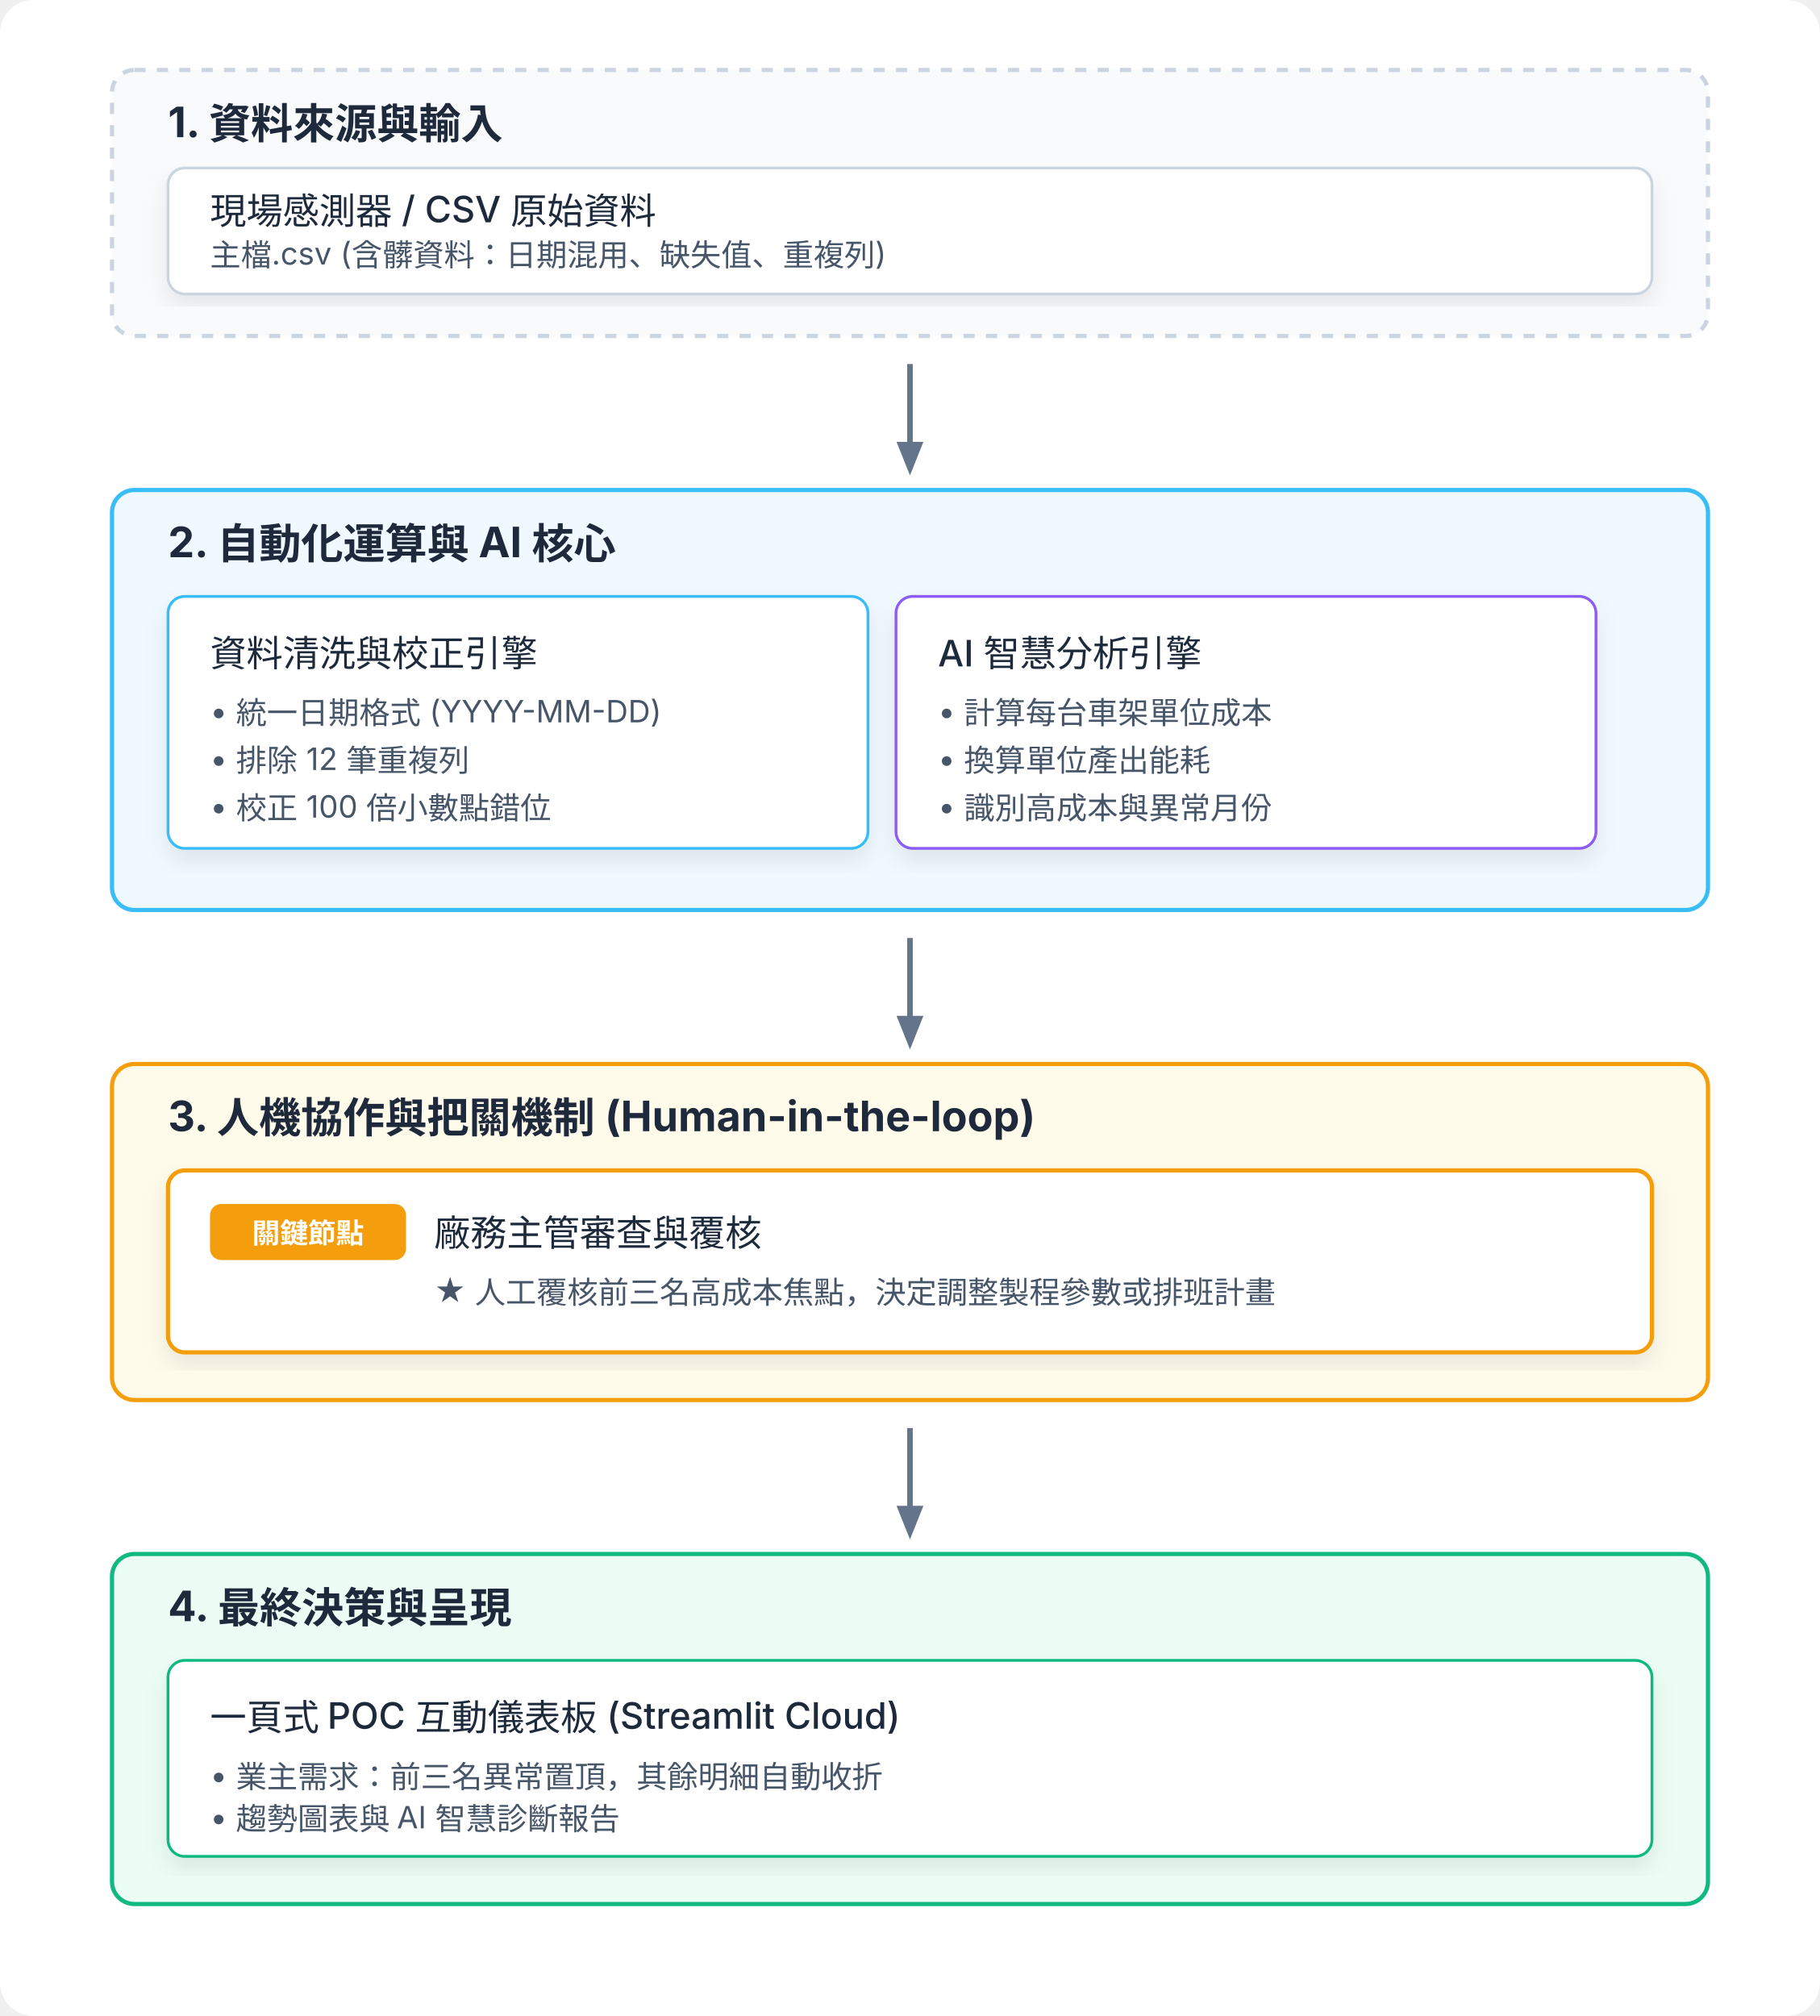
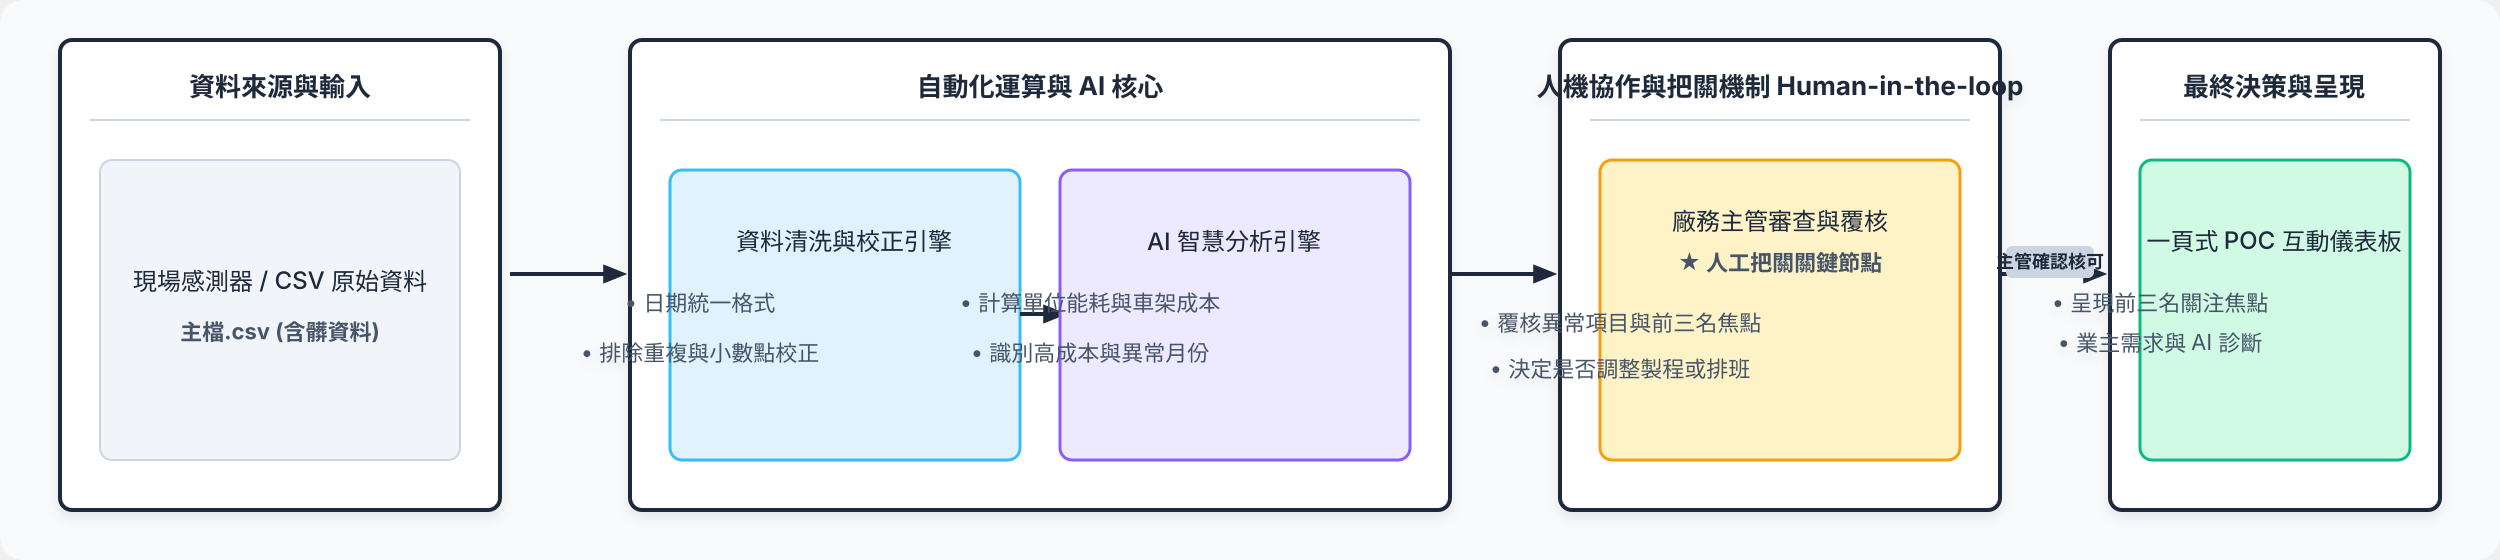
- <svg xmlns="http://www.w3.org/2000/svg" viewBox="0 0 650 720" width="100%" height="100%">
+ <svg xmlns="http://www.w3.org/2000/svg" viewBox="0 0 1250 280" width="100%" height="100%">
  <defs>
-     <filter id="shadow" x="-10%" y="-10%" width="120%" height="120%">
-       <feDropShadow dx="0" dy="4" stdDeviation="4" flood-color="#000000" flood-opacity="0.08" />
+     <filter id="shadow" x="-5%" y="-5%" width="110%" height="110%">
+       <feDropShadow dx="0" dy="3" stdDeviation="3" flood-color="#000000" flood-opacity="0.08" />
    </filter>
-     <marker id="arrow" viewBox="0 0 10 10" refX="6" refY="5" markerWidth="6" markerHeight="6" orient="auto-start-reverse">
-       <path d="M 0 1 L 10 5 L 0 9 z" fill="#64748b" />
+     <marker id="arrow" viewBox="0 0 10 10" refX="7" refY="5" markerWidth="6" markerHeight="6" orient="auto-start-reverse">
+       <path d="M 0 1 L 10 5 L 0 9 z" fill="#1e293b" />
    </marker>
  </defs>
  <style>
-     .title { font-family: system-ui, -apple-system, sans-serif; font-size: 15px; font-weight: bold; fill: #1e293b; }
-     .node-text { font-family: system-ui, -apple-system, sans-serif; font-size: 13px; fill: #1e293b; font-weight: 500; }
-     .node-subtext { font-family: system-ui, -apple-system, sans-serif; font-size: 11px; fill: #475569; }
+     .title { font-family: system-ui, -apple-system, sans-serif; font-size: 13px; font-weight: bold; fill: #1e293b; text-anchor: middle; }
+     .node-text { font-family: system-ui, -apple-system, sans-serif; font-size: 12px; fill: #1e293b; font-weight: 500; text-anchor: middle; }
+     .node-subtext { font-family: system-ui, -apple-system, sans-serif; font-size: 11px; fill: #475569; text-anchor: middle; }
    .badge { font-family: system-ui, -apple-system, sans-serif; font-size: 10px; font-weight: bold; fill: #ffffff; }
-     .arrow { stroke: #64748b; stroke-width: 2; fill: none; marker-end: url(#arrow); }
+     .arrow { stroke: #1e293b; stroke-width: 2; fill: none; marker-end: url(#arrow); }
+     .edge-label { font-family: system-ui, -apple-system, sans-serif; font-size: 11px; fill: #1e293b; font-weight: 500; background: #e2e8f0; }
  </style>
-   <rect width="100%" height="100%" fill="#ffffff" rx="12" />
-   <g transform="translate(40, 25)">
-     <rect x="0" y="0" width="570" height="95" rx="8" fill="#f8fafc" stroke="#cbd5e1" stroke-width="1.5" stroke-dasharray="4" />
-     <text x="20" y="24" class="title" fill="#475569">1. 資料來源與輸入</text>
-     <g transform="translate(20, 35)" filter="url(#shadow)">
-       <rect x="0" y="0" width="530" height="45" rx="6" fill="#ffffff" stroke="#cbd5e1" stroke-width="1" />
-       <text x="15" y="20" class="node-text">現場感測器 / CSV 原始資料</text>
-       <text x="15" y="35" class="node-subtext">主檔.csv (含髒資料：日期混用、缺失值、重複列)</text>
-     </g>
+   <rect width="100%" height="100%" fill="#f8fafc" rx="12" />
+   <g transform="translate(30, 20)" filter="url(#shadow)">
+     <rect x="0" y="0" width="220" height="235" rx="6" fill="#ffffff" stroke="#1e293b" stroke-width="2" />
+     <text x="110" y="28" class="title">資料來源與輸入</text>
+     <line x1="15" y1="40" x2="205" y2="40" stroke="#cbd5e1" stroke-width="1" />
+     <rect x="20" y="60" width="180" height="150" rx="6" fill="#f1f5f9" stroke="#cbd5e1" stroke-width="1" />
+     <text x="110" y="125" class="node-text">現場感測器 / CSV 原始資料</text>
+     <text x="110" y="150" class="node-subtext" font-weight="bold">主檔.csv (含髒資料)</text>
  </g>
-   <path d="M 325 130 L 325 165" class="arrow" />
-   <g transform="translate(40, 175)">
-     <rect x="0" y="0" width="570" height="150" rx="8" fill="#f0f9ff" stroke="#38bdf8" stroke-width="1.5" />
-     <text x="20" y="24" class="title" fill="#0369a1">2. 自動化運算與 AI 核心</text>
-     <g transform="translate(20, 38)" filter="url(#shadow)">
-       <rect x="0" y="0" width="250" height="90" rx="6" fill="#ffffff" stroke="#38bdf8" stroke-width="1" />
-       <text x="15" y="25" class="node-text">資料清洗與校正引擎</text>
-       <text x="15" y="45" class="node-subtext">• 統一日期格式 (YYYY-MM-DD)</text>
-       <text x="15" y="62" class="node-subtext">• 排除 12 筆重複列</text>
-       <text x="15" y="79" class="node-subtext">• 校正 100 倍小數點錯位</text>
-     </g>
-     <g transform="translate(280, 38)" filter="url(#shadow)">
-       <rect x="0" y="0" width="250" height="90" rx="6" fill="#ffffff" stroke="#8b5cf6" stroke-width="1" />
-       <text x="15" y="25" class="node-text">AI 智慧分析引擎</text>
-       <text x="15" y="45" class="node-subtext">• 計算每台車架單位成本</text>
-       <text x="15" y="62" class="node-subtext">• 換算單位產出能耗</text>
-       <text x="15" y="79" class="node-subtext">• 識別高成本與異常月份</text>
-     </g>
+   <path d="M 255 137 L 310 137" class="arrow" />
+   <g transform="translate(315, 20)" filter="url(#shadow)">
+     <rect x="0" y="0" width="410" height="235" rx="6" fill="#ffffff" stroke="#1e293b" stroke-width="2" />
+     <text x="205" y="28" class="title">自動化運算與 AI 核心</text>
+     <line x1="15" y1="40" x2="395" y2="40" stroke="#cbd5e1" stroke-width="1" />
+     <rect x="20" y="65" width="175" height="145" rx="6" fill="#e0f2fe" stroke="#38bdf8" stroke-width="1.5" />
+     <text x="107" y="105" class="node-text" font-weight="bold">資料清洗與校正引擎</text>
+     <text x="35" y="135" class="node-subtext" text-anchor="start">• 日期統一格式</text>
+     <text x="35" y="160" class="node-subtext" text-anchor="start">• 排除重複與小數點校正</text>
+     <path d="M 195 137 L 215 137" class="arrow" marker-width="4" markerHeight="4" />
+     <rect x="215" y="65" width="175" height="145" rx="6" fill="#ede9fe" stroke="#8b5cf6" stroke-width="1.5" />
+     <text x="302" y="105" class="node-text" font-weight="bold">AI 智慧分析引擎</text>
+     <text x="230" y="135" class="node-subtext" text-anchor="start">• 計算單位能耗與車架成本</text>
+     <text x="230" y="160" class="node-subtext" text-anchor="start">• 識別高成本與異常月份</text>
  </g>
-   <path d="M 325 335 L 325 370" class="arrow" />
-   <g transform="translate(40, 380)">
-     <rect x="0" y="0" width="570" height="120" rx="8" fill="#fffbeb" stroke="#f59e0b" stroke-width="1.5" />
-     <text x="20" y="24" class="title" fill="#b45309">3. 人機協作與把關機制 (Human-in-the-loop)</text>
-     <g transform="translate(20, 38)" filter="url(#shadow)">
-       <rect x="0" y="0" width="530" height="65" rx="6" fill="#ffffff" stroke="#f59e0b" stroke-width="1.5" />
-       <rect x="15" y="12" width="70" height="20" rx="4" fill="#f59e0b" />
-       <text x="50" y="26" class="badge" text-anchor="middle">關鍵節點</text>
-       <text x="95" y="27" class="node-text">廠務主管審查與覆核</text>
-       <text x="95" y="47" class="node-subtext">★ 人工覆核前三名高成本焦點，決定調整製程參數或排班計畫</text>
-     </g>
+   <path d="M 725 137 L 775 137" class="arrow" />
+   <g transform="translate(780, 20)" filter="url(#shadow)">
+     <rect x="0" y="0" width="220" height="235" rx="6" fill="#ffffff" stroke="#1e293b" stroke-width="2" />
+     <text x="110" y="28" class="title">人機協作與把關機制 Human-in-the-loop</text>
+     <line x1="15" y1="40" x2="205" y2="40" stroke="#cbd5e1" stroke-width="1" />
+     <rect x="20" y="60" width="180" height="150" rx="6" fill="#fef3c7" stroke="#f59e0b" stroke-width="1.5" />
+     <text x="110" y="95" class="node-text" font-weight="bold">廠務主管審查與覆核</text>
+     <text x="110" y="115" class="node-subtext" font-weight="bold" fill="#b45309">★ 人工把關關鍵節點</text>
+     <text x="30" y="145" class="node-subtext" text-anchor="start">• 覆核異常項目與前三名焦點</text>
+     <text x="30" y="168" class="node-subtext" text-anchor="start">• 決定是否調整製程或排班</text>
  </g>
-   <path d="M 325 510 L 325 545" class="arrow" />
-   <g transform="translate(40, 555)">
-     <rect x="0" y="0" width="570" height="125" rx="8" fill="#ecfdf5" stroke="#10b981" stroke-width="1.5" />
-     <text x="20" y="24" class="title" fill="#047857">4. 最終決策與呈現</text>
-     <g transform="translate(20, 38)" filter="url(#shadow)">
-       <rect x="0" y="0" width="530" height="70" rx="6" fill="#ffffff" stroke="#10b981" stroke-width="1" />
-       <text x="15" y="25" class="node-text">一頁式 POC 互動儀表板 (Streamlit Cloud)</text>
-       <text x="15" y="45" class="node-subtext">• 業主需求：前三名異常置頂，其餘明細自動收折</text>
-       <text x="15" y="60" class="node-subtext">• 趨勢圖表與 AI 智慧診斷報告</text>
-     </g>
+   <path d="M 1000 137 L 1050 137" class="arrow" />
+   <rect x="1003" y="123" width="44" height="16" fill="#cbd5e1" rx="3" />
+   <text x="1025" y="134" font-family="system-ui" font-size="9" fill="#1e293b" font-weight="bold" text-anchor="middle">主管確認核可</text>
+   <g transform="translate(1055, 20)" filter="url(#shadow)">
+     <rect x="0" y="0" width="165" height="235" rx="6" fill="#ffffff" stroke="#1e293b" stroke-width="2" />
+     <text x="82" y="28" class="title">最終決策與呈現</text>
+     <line x1="15" y1="40" x2="150" y2="40" stroke="#cbd5e1" stroke-width="1" />
+     <rect x="15" y="60" width="135" height="150" rx="6" fill="#d1fae5" stroke="#10b981" stroke-width="1.5" />
+     <text x="82" y="105" class="node-text" font-weight="bold">一頁式 POC 互動儀表板</text>
+     <text x="25" y="135" class="node-subtext" text-anchor="start">• 呈現前三名關注焦點</text>
+     <text x="25" y="155" class="node-subtext" text-anchor="start">• 業主需求與 AI 診斷</text>
  </g>
</svg>
